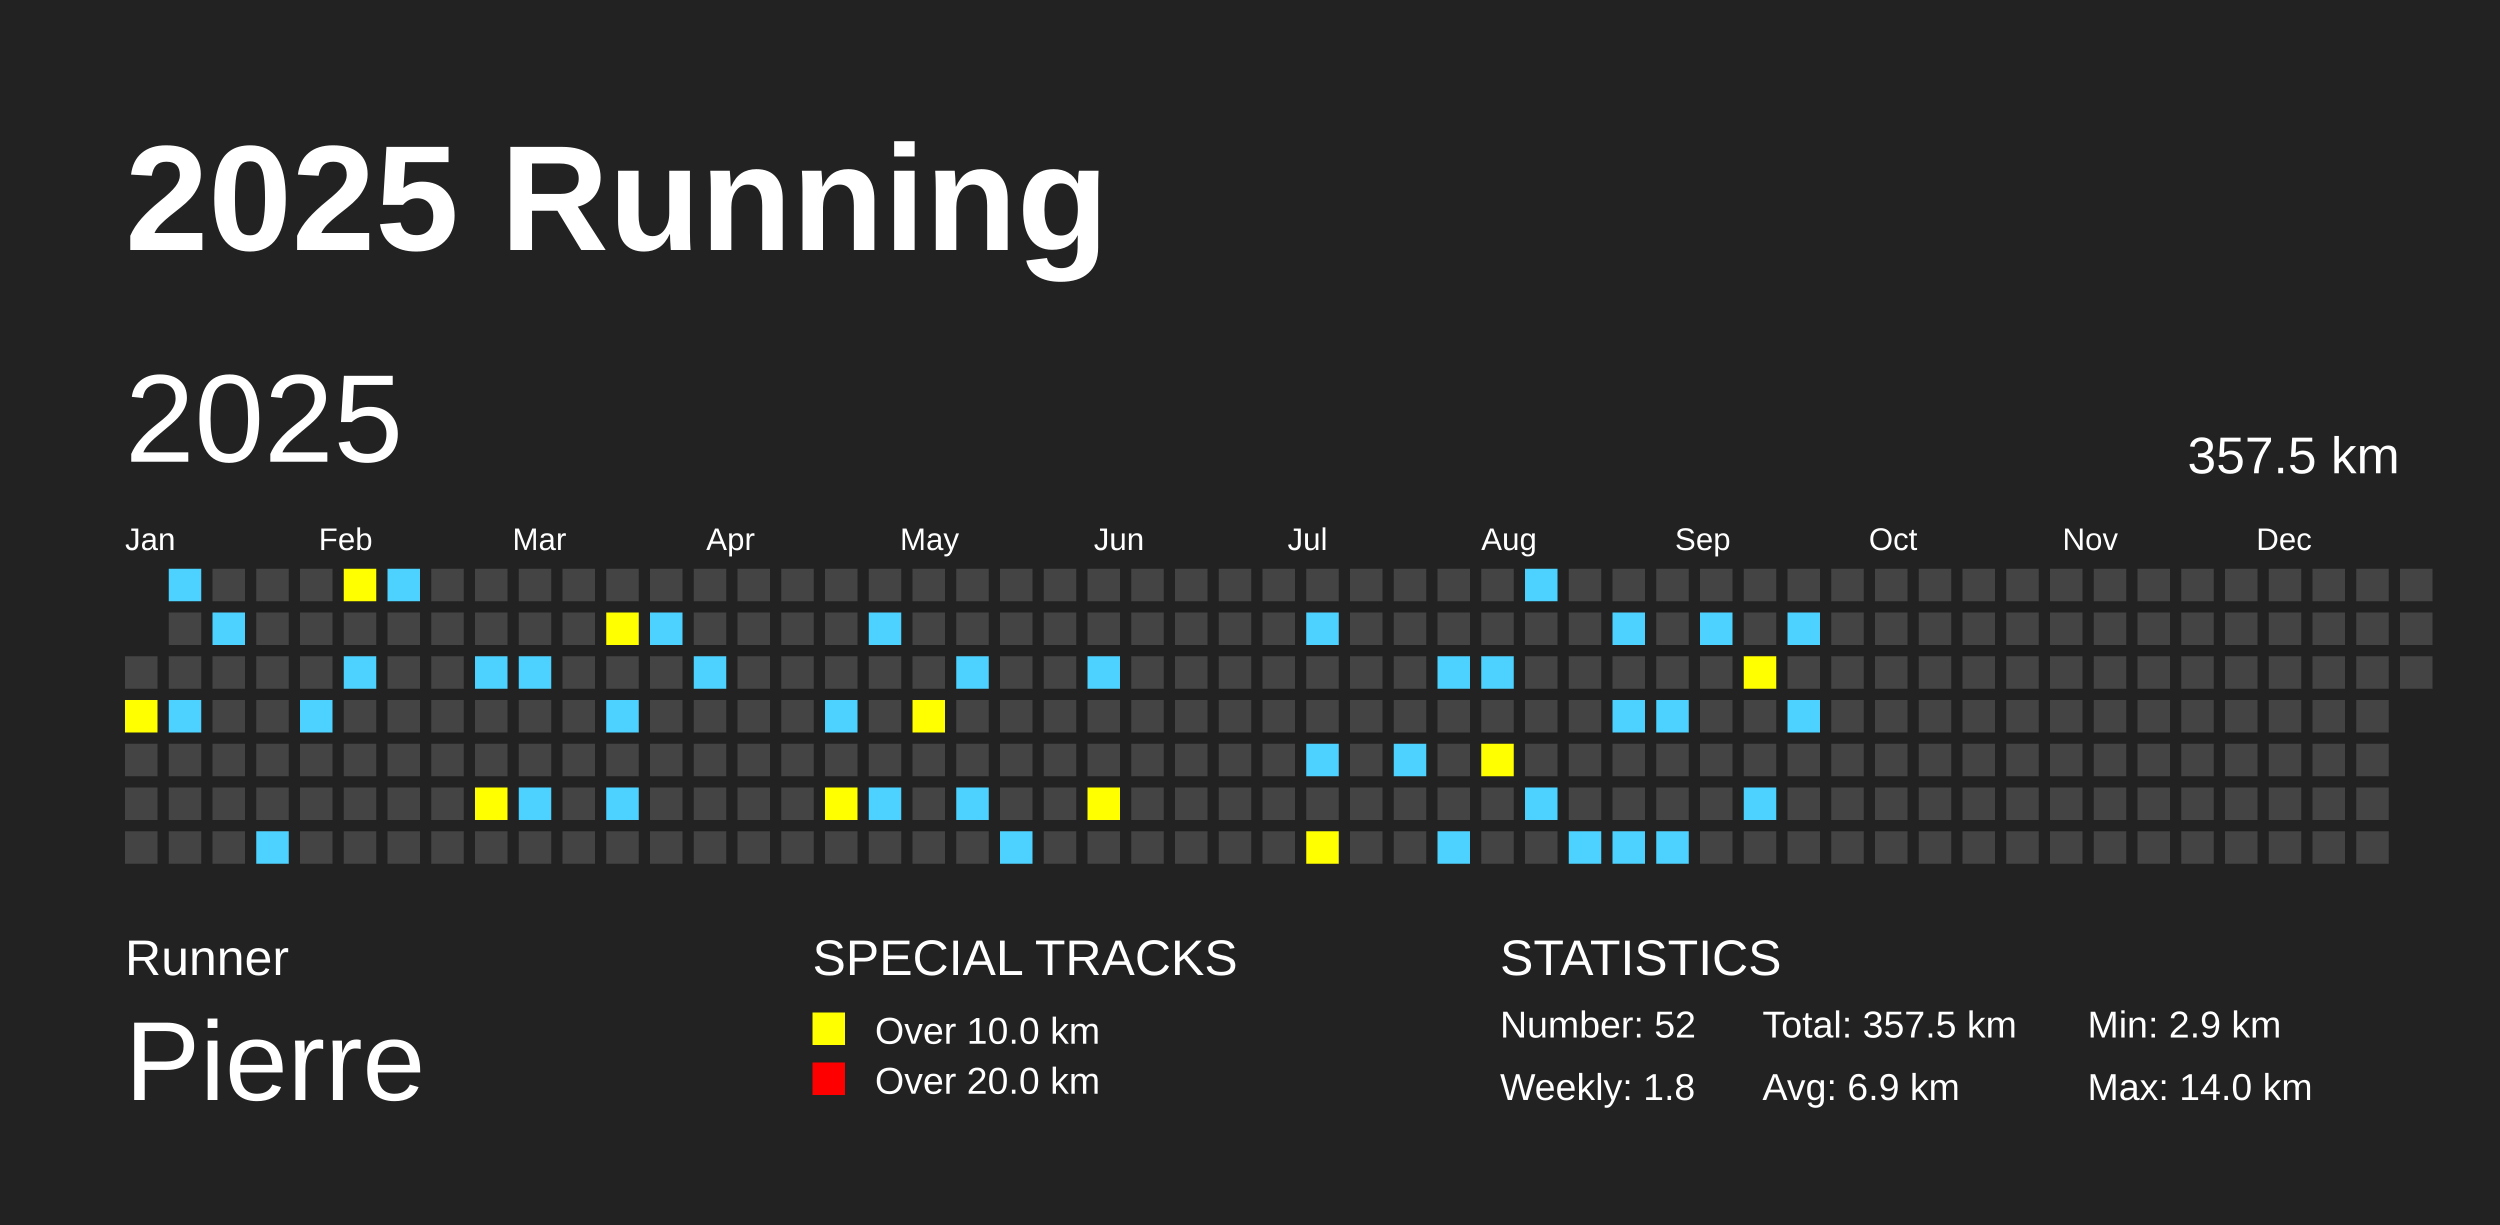
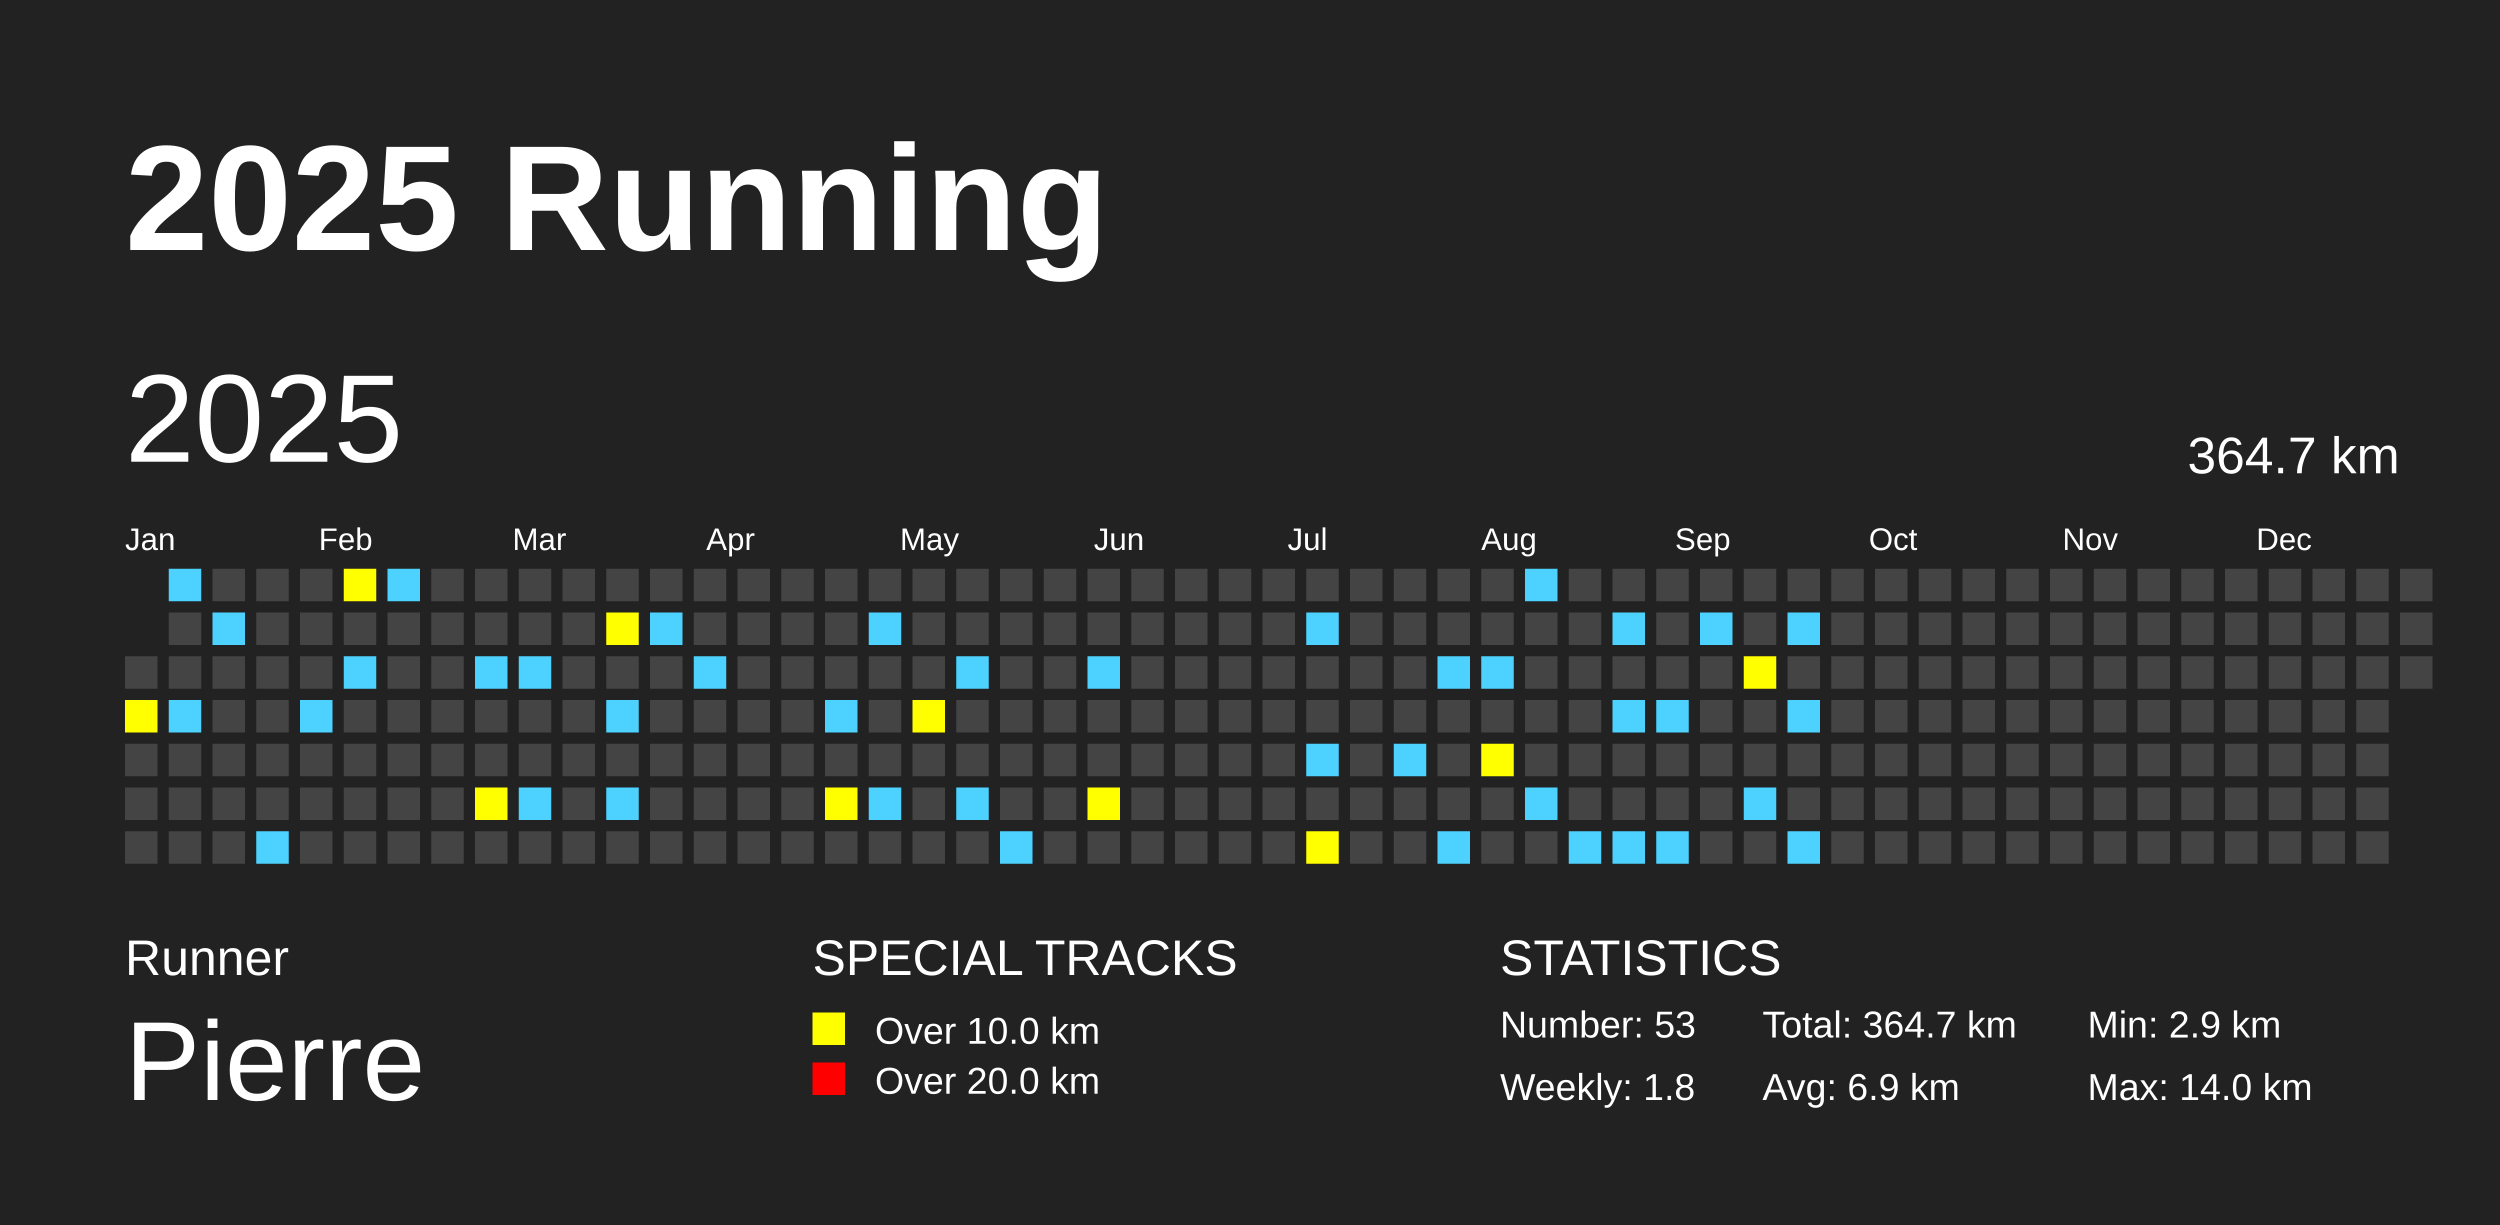
<svg xmlns="http://www.w3.org/2000/svg" baseProfile="full" height="98mm" version="1.1" viewBox="0,0,200,98" width="200mm">
  <defs />
  <rect fill="#222222" height="98" width="200" x="0" y="0" />
  <text fill="#FFFFFF" style="font-size:12px; font-family:Arial; font-weight:bold;" x="10" y="20">2025 Running</text>
  <text fill="#FFFFFF" style="font-size:4px; font-family:Arial" x="10" y="78">Runner</text>
  <text fill="#FFFFFF" style="font-size:9px; font-family:Arial" x="10" y="88">Pierre</text>
  <text fill="#FFFFFF" style="font-size:4px; font-family:Arial" x="65" y="78">SPECIAL TRACKS</text>
  <rect fill="yellow" height="2.6" width="2.6" x="65" y="81" />
  <text fill="#FFFFFF" style="font-size:3px; font-family:Arial" x="70" y="83.5">Over 10.0 km</text>
  <rect fill="red" height="2.6" width="2.6" x="65" y="85" />
  <text fill="#FFFFFF" style="font-size:3px; font-family:Arial" x="70" y="87.5">Over 20.0 km</text>
  <text fill="#FFFFFF" style="font-size:4px; font-family:Arial" x="120" y="78">STATISTICS</text>
-   <text fill="#FFFFFF" style="font-size:3px; font-family:Arial" x="120" y="83">Number: 52</text>
+   <text fill="#FFFFFF" style="font-size:3px; font-family:Arial" x="120" y="83">Number: 53</text>
  <text fill="#FFFFFF" style="font-size:3px; font-family:Arial" x="120" y="88">Weekly: 1.8</text>
-   <text fill="#FFFFFF" style="font-size:3px; font-family:Arial" x="141" y="83">Total: 357.5 km</text>
+   <text fill="#FFFFFF" style="font-size:3px; font-family:Arial" x="141" y="83">Total: 364.7 km</text>
  <text fill="#FFFFFF" style="font-size:3px; font-family:Arial" x="141" y="88">Avg: 6.9 km</text>
  <text fill="#FFFFFF" style="font-size:3px; font-family:Arial" x="167" y="83">Min: 2.9 km</text>
  <text fill="#FFFFFF" style="font-size:3px; font-family:Arial" x="167" y="88">Max: 14.0 km</text>
  <text dominant-baseline="hanging" fill="#FFFFFF" style="font-size:10.0px; font-family:Arial;" x="10" y="30">2025</text>
-   <text dominant-baseline="hanging" fill="#FFFFFF" style="font-size:4.125px; font-family:Arial;" x="175" y="35">357.5 km</text>
+   <text dominant-baseline="hanging" fill="#FFFFFF" style="font-size:4.125px; font-family:Arial;" x="175" y="35">364.7 km</text>
  <text fill="#FFFFFF" style="font-size:2.5px; font-family:Arial" x="10.0" y="44">Jan</text>
  <text fill="#FFFFFF" style="font-size:2.5px; font-family:Arial" x="25.5" y="44">Feb</text>
  <text fill="#FFFFFF" style="font-size:2.5px; font-family:Arial" x="41.0" y="44">Mar</text>
  <text fill="#FFFFFF" style="font-size:2.5px; font-family:Arial" x="56.5" y="44">Apr</text>
  <text fill="#FFFFFF" style="font-size:2.5px; font-family:Arial" x="72.0" y="44">May</text>
  <text fill="#FFFFFF" style="font-size:2.5px; font-family:Arial" x="87.5" y="44">Jun</text>
  <text fill="#FFFFFF" style="font-size:2.5px; font-family:Arial" x="103.0" y="44">Jul</text>
  <text fill="#FFFFFF" style="font-size:2.5px; font-family:Arial" x="118.5" y="44">Aug</text>
  <text fill="#FFFFFF" style="font-size:2.5px; font-family:Arial" x="134.0" y="44">Sep</text>
  <text fill="#FFFFFF" style="font-size:2.5px; font-family:Arial" x="149.5" y="44">Oct</text>
  <text fill="#FFFFFF" style="font-size:2.5px; font-family:Arial" x="165.0" y="44">Nov</text>
  <text fill="#FFFFFF" style="font-size:2.5px; font-family:Arial" x="180.5" y="44">Dec</text>
  <rect fill="#444444" height="2.6" width="2.6" x="10.0" y="52.5" />
  <rect fill="yellow" height="2.6" width="2.6" x="10.0" y="56.0" />
  <rect fill="#444444" height="2.6" width="2.6" x="10.0" y="59.5" />
  <rect fill="#444444" height="2.6" width="2.6" x="10.0" y="63.0" />
  <rect fill="#444444" height="2.6" width="2.6" x="10.0" y="66.5" />
  <rect fill="#4DD2FF" height="2.6" width="2.6" x="13.5" y="45.5" />
  <rect fill="#444444" height="2.6" width="2.6" x="13.5" y="49.0" />
  <rect fill="#444444" height="2.6" width="2.6" x="13.5" y="52.5" />
  <rect fill="#4DD2FF" height="2.6" width="2.6" x="13.5" y="56.0" />
  <rect fill="#444444" height="2.6" width="2.6" x="13.5" y="59.5" />
  <rect fill="#444444" height="2.6" width="2.6" x="13.5" y="63.0" />
  <rect fill="#444444" height="2.6" width="2.6" x="13.5" y="66.5" />
  <rect fill="#444444" height="2.6" width="2.6" x="17.0" y="45.5" />
  <rect fill="#4DD2FF" height="2.6" width="2.6" x="17.0" y="49.0" />
  <rect fill="#444444" height="2.6" width="2.6" x="17.0" y="52.5" />
  <rect fill="#444444" height="2.6" width="2.6" x="17.0" y="56.0" />
  <rect fill="#444444" height="2.6" width="2.6" x="17.0" y="59.5" />
  <rect fill="#444444" height="2.6" width="2.6" x="17.0" y="63.0" />
  <rect fill="#444444" height="2.6" width="2.6" x="17.0" y="66.5" />
  <rect fill="#444444" height="2.6" width="2.6" x="20.5" y="45.5" />
  <rect fill="#444444" height="2.6" width="2.6" x="20.5" y="49.0" />
  <rect fill="#444444" height="2.6" width="2.6" x="20.5" y="52.5" />
  <rect fill="#444444" height="2.6" width="2.6" x="20.5" y="56.0" />
  <rect fill="#444444" height="2.6" width="2.6" x="20.5" y="59.5" />
  <rect fill="#444444" height="2.6" width="2.6" x="20.5" y="63.0" />
  <rect fill="#4DD2FF" height="2.6" width="2.6" x="20.5" y="66.5" />
  <rect fill="#444444" height="2.6" width="2.6" x="24.0" y="45.5" />
  <rect fill="#444444" height="2.6" width="2.6" x="24.0" y="49.0" />
  <rect fill="#444444" height="2.6" width="2.6" x="24.0" y="52.5" />
  <rect fill="#4DD2FF" height="2.6" width="2.6" x="24.0" y="56.0" />
  <rect fill="#444444" height="2.6" width="2.6" x="24.0" y="59.5" />
  <rect fill="#444444" height="2.6" width="2.6" x="24.0" y="63.0" />
  <rect fill="#444444" height="2.6" width="2.6" x="24.0" y="66.5" />
  <rect fill="yellow" height="2.6" width="2.6" x="27.5" y="45.5" />
  <rect fill="#444444" height="2.6" width="2.6" x="27.5" y="49.0" />
  <rect fill="#4DD2FF" height="2.6" width="2.6" x="27.5" y="52.5" />
  <rect fill="#444444" height="2.6" width="2.6" x="27.5" y="56.0" />
  <rect fill="#444444" height="2.6" width="2.6" x="27.5" y="59.5" />
  <rect fill="#444444" height="2.6" width="2.6" x="27.5" y="63.0" />
  <rect fill="#444444" height="2.6" width="2.6" x="27.5" y="66.5" />
  <rect fill="#4DD2FF" height="2.6" width="2.6" x="31.0" y="45.5" />
  <rect fill="#444444" height="2.6" width="2.6" x="31.0" y="49.0" />
  <rect fill="#444444" height="2.6" width="2.6" x="31.0" y="52.5" />
  <rect fill="#444444" height="2.6" width="2.6" x="31.0" y="56.0" />
  <rect fill="#444444" height="2.6" width="2.6" x="31.0" y="59.5" />
  <rect fill="#444444" height="2.6" width="2.6" x="31.0" y="63.0" />
  <rect fill="#444444" height="2.6" width="2.6" x="31.0" y="66.5" />
  <rect fill="#444444" height="2.6" width="2.6" x="34.5" y="45.5" />
  <rect fill="#444444" height="2.6" width="2.6" x="34.5" y="49.0" />
  <rect fill="#444444" height="2.6" width="2.6" x="34.5" y="52.5" />
  <rect fill="#444444" height="2.6" width="2.6" x="34.5" y="56.0" />
  <rect fill="#444444" height="2.6" width="2.6" x="34.5" y="59.5" />
  <rect fill="#444444" height="2.6" width="2.6" x="34.5" y="63.0" />
  <rect fill="#444444" height="2.6" width="2.6" x="34.5" y="66.5" />
  <rect fill="#444444" height="2.6" width="2.6" x="38.0" y="45.5" />
  <rect fill="#444444" height="2.6" width="2.6" x="38.0" y="49.0" />
  <rect fill="#4DD2FF" height="2.6" width="2.6" x="38.0" y="52.5" />
  <rect fill="#444444" height="2.6" width="2.6" x="38.0" y="56.0" />
  <rect fill="#444444" height="2.6" width="2.6" x="38.0" y="59.5" />
  <rect fill="yellow" height="2.6" width="2.6" x="38.0" y="63.0" />
  <rect fill="#444444" height="2.6" width="2.6" x="38.0" y="66.5" />
  <rect fill="#444444" height="2.6" width="2.6" x="41.5" y="45.5" />
  <rect fill="#444444" height="2.6" width="2.6" x="41.5" y="49.0" />
  <rect fill="#4DD2FF" height="2.6" width="2.6" x="41.5" y="52.5" />
  <rect fill="#444444" height="2.6" width="2.6" x="41.5" y="56.0" />
  <rect fill="#444444" height="2.6" width="2.6" x="41.5" y="59.5" />
  <rect fill="#4DD2FF" height="2.6" width="2.6" x="41.5" y="63.0" />
  <rect fill="#444444" height="2.6" width="2.6" x="41.5" y="66.5" />
  <rect fill="#444444" height="2.6" width="2.6" x="45.0" y="45.5" />
  <rect fill="#444444" height="2.6" width="2.6" x="45.0" y="49.0" />
  <rect fill="#444444" height="2.6" width="2.6" x="45.0" y="52.5" />
  <rect fill="#444444" height="2.6" width="2.6" x="45.0" y="56.0" />
  <rect fill="#444444" height="2.6" width="2.6" x="45.0" y="59.5" />
  <rect fill="#444444" height="2.6" width="2.6" x="45.0" y="63.0" />
  <rect fill="#444444" height="2.6" width="2.6" x="45.0" y="66.5" />
  <rect fill="#444444" height="2.6" width="2.6" x="48.5" y="45.5" />
  <rect fill="yellow" height="2.6" width="2.6" x="48.5" y="49.0" />
  <rect fill="#444444" height="2.6" width="2.6" x="48.5" y="52.5" />
  <rect fill="#4DD2FF" height="2.6" width="2.6" x="48.5" y="56.0" />
  <rect fill="#444444" height="2.6" width="2.6" x="48.5" y="59.5" />
  <rect fill="#4DD2FF" height="2.6" width="2.6" x="48.5" y="63.0" />
  <rect fill="#444444" height="2.6" width="2.6" x="48.5" y="66.5" />
  <rect fill="#444444" height="2.6" width="2.6" x="52.0" y="45.5" />
  <rect fill="#4DD2FF" height="2.6" width="2.6" x="52.0" y="49.0" />
  <rect fill="#444444" height="2.6" width="2.6" x="52.0" y="52.5" />
  <rect fill="#444444" height="2.6" width="2.6" x="52.0" y="56.0" />
  <rect fill="#444444" height="2.6" width="2.6" x="52.0" y="59.5" />
  <rect fill="#444444" height="2.6" width="2.6" x="52.0" y="63.0" />
  <rect fill="#444444" height="2.6" width="2.6" x="52.0" y="66.5" />
  <rect fill="#444444" height="2.6" width="2.6" x="55.5" y="45.5" />
  <rect fill="#444444" height="2.6" width="2.6" x="55.5" y="49.0" />
  <rect fill="#4DD2FF" height="2.6" width="2.6" x="55.5" y="52.5" />
  <rect fill="#444444" height="2.6" width="2.6" x="55.5" y="56.0" />
  <rect fill="#444444" height="2.6" width="2.6" x="55.5" y="59.5" />
  <rect fill="#444444" height="2.6" width="2.6" x="55.5" y="63.0" />
  <rect fill="#444444" height="2.6" width="2.6" x="55.5" y="66.5" />
  <rect fill="#444444" height="2.6" width="2.6" x="59.0" y="45.5" />
  <rect fill="#444444" height="2.6" width="2.6" x="59.0" y="49.0" />
  <rect fill="#444444" height="2.6" width="2.6" x="59.0" y="52.5" />
  <rect fill="#444444" height="2.6" width="2.6" x="59.0" y="56.0" />
  <rect fill="#444444" height="2.6" width="2.6" x="59.0" y="59.5" />
  <rect fill="#444444" height="2.6" width="2.6" x="59.0" y="63.0" />
  <rect fill="#444444" height="2.6" width="2.6" x="59.0" y="66.5" />
  <rect fill="#444444" height="2.6" width="2.6" x="62.5" y="45.5" />
  <rect fill="#444444" height="2.6" width="2.6" x="62.5" y="49.0" />
  <rect fill="#444444" height="2.6" width="2.6" x="62.5" y="52.5" />
  <rect fill="#444444" height="2.6" width="2.6" x="62.5" y="56.0" />
  <rect fill="#444444" height="2.6" width="2.6" x="62.5" y="59.5" />
  <rect fill="#444444" height="2.6" width="2.6" x="62.5" y="63.0" />
  <rect fill="#444444" height="2.6" width="2.6" x="62.5" y="66.5" />
  <rect fill="#444444" height="2.6" width="2.6" x="66.0" y="45.5" />
  <rect fill="#444444" height="2.6" width="2.6" x="66.0" y="49.0" />
  <rect fill="#444444" height="2.6" width="2.6" x="66.0" y="52.5" />
  <rect fill="#4DD2FF" height="2.6" width="2.6" x="66.0" y="56.0" />
  <rect fill="#444444" height="2.6" width="2.6" x="66.0" y="59.5" />
  <rect fill="yellow" height="2.6" width="2.6" x="66.0" y="63.0" />
  <rect fill="#444444" height="2.6" width="2.6" x="66.0" y="66.5" />
  <rect fill="#444444" height="2.6" width="2.6" x="69.5" y="45.5" />
  <rect fill="#4DD2FF" height="2.6" width="2.6" x="69.5" y="49.0" />
  <rect fill="#444444" height="2.6" width="2.6" x="69.5" y="52.5" />
  <rect fill="#444444" height="2.6" width="2.6" x="69.5" y="56.0" />
  <rect fill="#444444" height="2.6" width="2.6" x="69.5" y="59.5" />
  <rect fill="#4DD2FF" height="2.6" width="2.6" x="69.5" y="63.0" />
  <rect fill="#444444" height="2.6" width="2.6" x="69.5" y="66.5" />
  <rect fill="#444444" height="2.6" width="2.6" x="73.0" y="45.5" />
  <rect fill="#444444" height="2.6" width="2.6" x="73.0" y="49.0" />
  <rect fill="#444444" height="2.6" width="2.6" x="73.0" y="52.5" />
  <rect fill="yellow" height="2.6" width="2.6" x="73.0" y="56.0" />
  <rect fill="#444444" height="2.6" width="2.6" x="73.0" y="59.5" />
  <rect fill="#444444" height="2.6" width="2.6" x="73.0" y="63.0" />
  <rect fill="#444444" height="2.6" width="2.6" x="73.0" y="66.5" />
  <rect fill="#444444" height="2.6" width="2.6" x="76.5" y="45.5" />
  <rect fill="#444444" height="2.6" width="2.6" x="76.5" y="49.0" />
  <rect fill="#4DD2FF" height="2.6" width="2.6" x="76.5" y="52.5" />
  <rect fill="#444444" height="2.6" width="2.6" x="76.5" y="56.0" />
  <rect fill="#444444" height="2.6" width="2.6" x="76.5" y="59.5" />
  <rect fill="#4DD2FF" height="2.6" width="2.6" x="76.5" y="63.0" />
  <rect fill="#444444" height="2.6" width="2.6" x="76.5" y="66.5" />
  <rect fill="#444444" height="2.6" width="2.6" x="80.0" y="45.5" />
  <rect fill="#444444" height="2.6" width="2.6" x="80.0" y="49.0" />
  <rect fill="#444444" height="2.6" width="2.6" x="80.0" y="52.5" />
  <rect fill="#444444" height="2.6" width="2.6" x="80.0" y="56.0" />
  <rect fill="#444444" height="2.6" width="2.6" x="80.0" y="59.5" />
  <rect fill="#444444" height="2.6" width="2.6" x="80.0" y="63.0" />
  <rect fill="#4DD2FF" height="2.6" width="2.6" x="80.0" y="66.5" />
  <rect fill="#444444" height="2.6" width="2.6" x="83.5" y="45.5" />
  <rect fill="#444444" height="2.6" width="2.6" x="83.5" y="49.0" />
  <rect fill="#444444" height="2.6" width="2.6" x="83.5" y="52.5" />
  <rect fill="#444444" height="2.6" width="2.6" x="83.5" y="56.0" />
  <rect fill="#444444" height="2.6" width="2.6" x="83.5" y="59.5" />
  <rect fill="#444444" height="2.6" width="2.6" x="83.5" y="63.0" />
  <rect fill="#444444" height="2.6" width="2.6" x="83.5" y="66.5" />
  <rect fill="#444444" height="2.6" width="2.6" x="87.0" y="45.5" />
  <rect fill="#444444" height="2.6" width="2.6" x="87.0" y="49.0" />
  <rect fill="#4DD2FF" height="2.6" width="2.6" x="87.0" y="52.5" />
  <rect fill="#444444" height="2.6" width="2.6" x="87.0" y="56.0" />
  <rect fill="#444444" height="2.6" width="2.6" x="87.0" y="59.5" />
  <rect fill="yellow" height="2.6" width="2.6" x="87.0" y="63.0" />
  <rect fill="#444444" height="2.6" width="2.6" x="87.0" y="66.5" />
  <rect fill="#444444" height="2.6" width="2.6" x="90.5" y="45.5" />
  <rect fill="#444444" height="2.6" width="2.6" x="90.5" y="49.0" />
  <rect fill="#444444" height="2.6" width="2.6" x="90.5" y="52.5" />
  <rect fill="#444444" height="2.6" width="2.6" x="90.5" y="56.0" />
  <rect fill="#444444" height="2.6" width="2.6" x="90.5" y="59.5" />
  <rect fill="#444444" height="2.6" width="2.6" x="90.5" y="63.0" />
  <rect fill="#444444" height="2.6" width="2.6" x="90.5" y="66.5" />
  <rect fill="#444444" height="2.6" width="2.6" x="94.0" y="45.5" />
  <rect fill="#444444" height="2.6" width="2.6" x="94.0" y="49.0" />
  <rect fill="#444444" height="2.6" width="2.6" x="94.0" y="52.5" />
  <rect fill="#444444" height="2.6" width="2.6" x="94.0" y="56.0" />
  <rect fill="#444444" height="2.6" width="2.6" x="94.0" y="59.5" />
  <rect fill="#444444" height="2.6" width="2.6" x="94.0" y="63.0" />
  <rect fill="#444444" height="2.6" width="2.6" x="94.0" y="66.5" />
  <rect fill="#444444" height="2.6" width="2.6" x="97.5" y="45.5" />
  <rect fill="#444444" height="2.6" width="2.6" x="97.5" y="49.0" />
  <rect fill="#444444" height="2.6" width="2.6" x="97.5" y="52.5" />
  <rect fill="#444444" height="2.6" width="2.6" x="97.5" y="56.0" />
  <rect fill="#444444" height="2.6" width="2.6" x="97.5" y="59.5" />
  <rect fill="#444444" height="2.6" width="2.6" x="97.5" y="63.0" />
  <rect fill="#444444" height="2.6" width="2.6" x="97.5" y="66.5" />
  <rect fill="#444444" height="2.6" width="2.6" x="101.0" y="45.5" />
  <rect fill="#444444" height="2.6" width="2.6" x="101.0" y="49.0" />
  <rect fill="#444444" height="2.6" width="2.6" x="101.0" y="52.5" />
  <rect fill="#444444" height="2.6" width="2.6" x="101.0" y="56.0" />
  <rect fill="#444444" height="2.6" width="2.6" x="101.0" y="59.5" />
  <rect fill="#444444" height="2.6" width="2.6" x="101.0" y="63.0" />
  <rect fill="#444444" height="2.6" width="2.6" x="101.0" y="66.5" />
  <rect fill="#444444" height="2.6" width="2.6" x="104.5" y="45.5" />
  <rect fill="#4DD2FF" height="2.6" width="2.6" x="104.5" y="49.0" />
  <rect fill="#444444" height="2.6" width="2.6" x="104.5" y="52.5" />
  <rect fill="#444444" height="2.6" width="2.6" x="104.5" y="56.0" />
  <rect fill="#4DD2FF" height="2.6" width="2.6" x="104.5" y="59.5" />
  <rect fill="#444444" height="2.6" width="2.6" x="104.5" y="63.0" />
  <rect fill="yellow" height="2.6" width="2.6" x="104.5" y="66.5" />
  <rect fill="#444444" height="2.6" width="2.6" x="108.0" y="45.5" />
  <rect fill="#444444" height="2.6" width="2.6" x="108.0" y="49.0" />
  <rect fill="#444444" height="2.6" width="2.6" x="108.0" y="52.5" />
  <rect fill="#444444" height="2.6" width="2.6" x="108.0" y="56.0" />
  <rect fill="#444444" height="2.6" width="2.6" x="108.0" y="59.5" />
  <rect fill="#444444" height="2.6" width="2.6" x="108.0" y="63.0" />
  <rect fill="#444444" height="2.6" width="2.6" x="108.0" y="66.5" />
  <rect fill="#444444" height="2.6" width="2.6" x="111.5" y="45.5" />
  <rect fill="#444444" height="2.6" width="2.6" x="111.5" y="49.0" />
  <rect fill="#444444" height="2.6" width="2.6" x="111.5" y="52.5" />
  <rect fill="#444444" height="2.6" width="2.6" x="111.5" y="56.0" />
  <rect fill="#4DD2FF" height="2.6" width="2.6" x="111.5" y="59.5" />
  <rect fill="#444444" height="2.6" width="2.6" x="111.5" y="63.0" />
  <rect fill="#444444" height="2.6" width="2.6" x="111.5" y="66.5" />
  <rect fill="#444444" height="2.6" width="2.6" x="115.0" y="45.5" />
  <rect fill="#444444" height="2.6" width="2.6" x="115.0" y="49.0" />
  <rect fill="#4DD2FF" height="2.6" width="2.6" x="115.0" y="52.5" />
  <rect fill="#444444" height="2.6" width="2.6" x="115.0" y="56.0" />
  <rect fill="#444444" height="2.6" width="2.6" x="115.0" y="59.5" />
  <rect fill="#444444" height="2.6" width="2.6" x="115.0" y="63.0" />
  <rect fill="#4DD2FF" height="2.6" width="2.6" x="115.0" y="66.5" />
  <rect fill="#444444" height="2.6" width="2.6" x="118.5" y="45.5" />
  <rect fill="#444444" height="2.6" width="2.6" x="118.5" y="49.0" />
  <rect fill="#4DD2FF" height="2.6" width="2.6" x="118.5" y="52.5" />
  <rect fill="#444444" height="2.6" width="2.6" x="118.5" y="56.0" />
  <rect fill="yellow" height="2.6" width="2.6" x="118.5" y="59.5" />
  <rect fill="#444444" height="2.6" width="2.6" x="118.5" y="63.0" />
  <rect fill="#444444" height="2.6" width="2.6" x="118.5" y="66.5" />
  <rect fill="#4DD2FF" height="2.6" width="2.6" x="122.0" y="45.5" />
  <rect fill="#444444" height="2.6" width="2.6" x="122.0" y="49.0" />
  <rect fill="#444444" height="2.6" width="2.6" x="122.0" y="52.5" />
  <rect fill="#444444" height="2.6" width="2.6" x="122.0" y="56.0" />
  <rect fill="#444444" height="2.6" width="2.6" x="122.0" y="59.5" />
  <rect fill="#4DD2FF" height="2.6" width="2.6" x="122.0" y="63.0" />
  <rect fill="#444444" height="2.6" width="2.6" x="122.0" y="66.5" />
  <rect fill="#444444" height="2.6" width="2.6" x="125.5" y="45.5" />
  <rect fill="#444444" height="2.6" width="2.6" x="125.5" y="49.0" />
  <rect fill="#444444" height="2.6" width="2.6" x="125.5" y="52.5" />
  <rect fill="#444444" height="2.6" width="2.6" x="125.5" y="56.0" />
  <rect fill="#444444" height="2.6" width="2.6" x="125.5" y="59.5" />
  <rect fill="#444444" height="2.6" width="2.6" x="125.5" y="63.0" />
  <rect fill="#4DD2FF" height="2.6" width="2.6" x="125.5" y="66.5" />
  <rect fill="#444444" height="2.6" width="2.6" x="129.0" y="45.5" />
  <rect fill="#4DD2FF" height="2.6" width="2.6" x="129.0" y="49.0" />
  <rect fill="#444444" height="2.6" width="2.6" x="129.0" y="52.5" />
  <rect fill="#4DD2FF" height="2.6" width="2.6" x="129.0" y="56.0" />
  <rect fill="#444444" height="2.6" width="2.6" x="129.0" y="59.5" />
  <rect fill="#444444" height="2.6" width="2.6" x="129.0" y="63.0" />
  <rect fill="#4DD2FF" height="2.6" width="2.6" x="129.0" y="66.5" />
  <rect fill="#444444" height="2.6" width="2.6" x="132.5" y="45.5" />
  <rect fill="#444444" height="2.6" width="2.6" x="132.5" y="49.0" />
  <rect fill="#444444" height="2.6" width="2.6" x="132.5" y="52.5" />
  <rect fill="#4DD2FF" height="2.6" width="2.6" x="132.5" y="56.0" />
  <rect fill="#444444" height="2.6" width="2.6" x="132.5" y="59.5" />
  <rect fill="#444444" height="2.6" width="2.6" x="132.5" y="63.0" />
  <rect fill="#4DD2FF" height="2.6" width="2.6" x="132.5" y="66.5" />
  <rect fill="#444444" height="2.6" width="2.6" x="136.0" y="45.5" />
  <rect fill="#4DD2FF" height="2.6" width="2.6" x="136.0" y="49.0" />
  <rect fill="#444444" height="2.6" width="2.6" x="136.0" y="52.5" />
  <rect fill="#444444" height="2.6" width="2.6" x="136.0" y="56.0" />
  <rect fill="#444444" height="2.6" width="2.6" x="136.0" y="59.5" />
  <rect fill="#444444" height="2.6" width="2.6" x="136.0" y="63.0" />
  <rect fill="#444444" height="2.6" width="2.6" x="136.0" y="66.5" />
  <rect fill="#444444" height="2.6" width="2.6" x="139.5" y="45.5" />
  <rect fill="#444444" height="2.6" width="2.6" x="139.5" y="49.0" />
  <rect fill="yellow" height="2.6" width="2.6" x="139.5" y="52.5" />
  <rect fill="#444444" height="2.6" width="2.6" x="139.5" y="56.0" />
  <rect fill="#444444" height="2.6" width="2.6" x="139.5" y="59.5" />
  <rect fill="#4DD2FF" height="2.6" width="2.6" x="139.5" y="63.0" />
  <rect fill="#444444" height="2.6" width="2.6" x="139.5" y="66.5" />
  <rect fill="#444444" height="2.6" width="2.6" x="143.0" y="45.5" />
  <rect fill="#4DD2FF" height="2.6" width="2.6" x="143.0" y="49.0" />
  <rect fill="#444444" height="2.6" width="2.6" x="143.0" y="52.5" />
  <rect fill="#4DD2FF" height="2.6" width="2.6" x="143.0" y="56.0" />
  <rect fill="#444444" height="2.6" width="2.6" x="143.0" y="59.5" />
  <rect fill="#444444" height="2.6" width="2.6" x="143.0" y="63.0" />
-   <rect fill="#444444" height="2.6" width="2.6" x="143.0" y="66.5" />
+   <rect fill="#4DD2FF" height="2.6" width="2.6" x="143.0" y="66.5" />
  <rect fill="#444444" height="2.6" width="2.6" x="146.5" y="45.5" />
  <rect fill="#444444" height="2.6" width="2.6" x="146.5" y="49.0" />
  <rect fill="#444444" height="2.6" width="2.6" x="146.5" y="52.5" />
  <rect fill="#444444" height="2.6" width="2.6" x="146.5" y="56.0" />
  <rect fill="#444444" height="2.6" width="2.6" x="146.5" y="59.5" />
  <rect fill="#444444" height="2.6" width="2.6" x="146.5" y="63.0" />
  <rect fill="#444444" height="2.6" width="2.6" x="146.5" y="66.5" />
  <rect fill="#444444" height="2.6" width="2.6" x="150.0" y="45.5" />
  <rect fill="#444444" height="2.6" width="2.6" x="150.0" y="49.0" />
  <rect fill="#444444" height="2.6" width="2.6" x="150.0" y="52.5" />
  <rect fill="#444444" height="2.6" width="2.6" x="150.0" y="56.0" />
  <rect fill="#444444" height="2.6" width="2.6" x="150.0" y="59.5" />
  <rect fill="#444444" height="2.6" width="2.6" x="150.0" y="63.0" />
  <rect fill="#444444" height="2.6" width="2.6" x="150.0" y="66.5" />
  <rect fill="#444444" height="2.6" width="2.6" x="153.5" y="45.5" />
  <rect fill="#444444" height="2.6" width="2.6" x="153.5" y="49.0" />
  <rect fill="#444444" height="2.6" width="2.6" x="153.5" y="52.5" />
  <rect fill="#444444" height="2.6" width="2.6" x="153.5" y="56.0" />
  <rect fill="#444444" height="2.6" width="2.6" x="153.5" y="59.5" />
  <rect fill="#444444" height="2.6" width="2.6" x="153.5" y="63.0" />
  <rect fill="#444444" height="2.6" width="2.6" x="153.5" y="66.5" />
  <rect fill="#444444" height="2.6" width="2.6" x="157.0" y="45.5" />
  <rect fill="#444444" height="2.6" width="2.6" x="157.0" y="49.0" />
  <rect fill="#444444" height="2.6" width="2.6" x="157.0" y="52.5" />
  <rect fill="#444444" height="2.6" width="2.6" x="157.0" y="56.0" />
  <rect fill="#444444" height="2.6" width="2.6" x="157.0" y="59.5" />
  <rect fill="#444444" height="2.6" width="2.6" x="157.0" y="63.0" />
  <rect fill="#444444" height="2.6" width="2.6" x="157.0" y="66.5" />
  <rect fill="#444444" height="2.6" width="2.6" x="160.5" y="45.5" />
  <rect fill="#444444" height="2.6" width="2.6" x="160.5" y="49.0" />
  <rect fill="#444444" height="2.6" width="2.6" x="160.5" y="52.5" />
  <rect fill="#444444" height="2.6" width="2.6" x="160.5" y="56.0" />
  <rect fill="#444444" height="2.6" width="2.6" x="160.5" y="59.5" />
  <rect fill="#444444" height="2.6" width="2.6" x="160.5" y="63.0" />
  <rect fill="#444444" height="2.6" width="2.6" x="160.5" y="66.5" />
  <rect fill="#444444" height="2.6" width="2.6" x="164.0" y="45.5" />
  <rect fill="#444444" height="2.6" width="2.6" x="164.0" y="49.0" />
  <rect fill="#444444" height="2.6" width="2.6" x="164.0" y="52.5" />
  <rect fill="#444444" height="2.6" width="2.6" x="164.0" y="56.0" />
  <rect fill="#444444" height="2.6" width="2.6" x="164.0" y="59.5" />
  <rect fill="#444444" height="2.6" width="2.6" x="164.0" y="63.0" />
  <rect fill="#444444" height="2.6" width="2.6" x="164.0" y="66.5" />
  <rect fill="#444444" height="2.6" width="2.6" x="167.5" y="45.5" />
  <rect fill="#444444" height="2.6" width="2.6" x="167.5" y="49.0" />
  <rect fill="#444444" height="2.6" width="2.6" x="167.5" y="52.5" />
  <rect fill="#444444" height="2.6" width="2.6" x="167.5" y="56.0" />
  <rect fill="#444444" height="2.6" width="2.6" x="167.5" y="59.5" />
  <rect fill="#444444" height="2.6" width="2.6" x="167.5" y="63.0" />
  <rect fill="#444444" height="2.6" width="2.6" x="167.5" y="66.5" />
  <rect fill="#444444" height="2.6" width="2.6" x="171.0" y="45.5" />
  <rect fill="#444444" height="2.6" width="2.6" x="171.0" y="49.0" />
  <rect fill="#444444" height="2.6" width="2.6" x="171.0" y="52.5" />
  <rect fill="#444444" height="2.6" width="2.6" x="171.0" y="56.0" />
  <rect fill="#444444" height="2.6" width="2.6" x="171.0" y="59.5" />
  <rect fill="#444444" height="2.6" width="2.6" x="171.0" y="63.0" />
  <rect fill="#444444" height="2.6" width="2.6" x="171.0" y="66.5" />
  <rect fill="#444444" height="2.6" width="2.6" x="174.5" y="45.5" />
  <rect fill="#444444" height="2.6" width="2.6" x="174.5" y="49.0" />
  <rect fill="#444444" height="2.6" width="2.6" x="174.5" y="52.5" />
  <rect fill="#444444" height="2.6" width="2.6" x="174.5" y="56.0" />
  <rect fill="#444444" height="2.6" width="2.6" x="174.5" y="59.5" />
  <rect fill="#444444" height="2.6" width="2.6" x="174.5" y="63.0" />
  <rect fill="#444444" height="2.6" width="2.6" x="174.5" y="66.5" />
  <rect fill="#444444" height="2.6" width="2.6" x="178.0" y="45.5" />
  <rect fill="#444444" height="2.6" width="2.6" x="178.0" y="49.0" />
  <rect fill="#444444" height="2.6" width="2.6" x="178.0" y="52.5" />
  <rect fill="#444444" height="2.6" width="2.6" x="178.0" y="56.0" />
  <rect fill="#444444" height="2.6" width="2.6" x="178.0" y="59.5" />
  <rect fill="#444444" height="2.6" width="2.6" x="178.0" y="63.0" />
  <rect fill="#444444" height="2.6" width="2.6" x="178.0" y="66.5" />
  <rect fill="#444444" height="2.6" width="2.6" x="181.5" y="45.5" />
  <rect fill="#444444" height="2.6" width="2.6" x="181.5" y="49.0" />
  <rect fill="#444444" height="2.6" width="2.6" x="181.5" y="52.5" />
  <rect fill="#444444" height="2.6" width="2.6" x="181.5" y="56.0" />
  <rect fill="#444444" height="2.6" width="2.6" x="181.5" y="59.5" />
  <rect fill="#444444" height="2.6" width="2.6" x="181.5" y="63.0" />
  <rect fill="#444444" height="2.6" width="2.6" x="181.5" y="66.5" />
  <rect fill="#444444" height="2.6" width="2.6" x="185.0" y="45.5" />
  <rect fill="#444444" height="2.6" width="2.6" x="185.0" y="49.0" />
  <rect fill="#444444" height="2.6" width="2.6" x="185.0" y="52.5" />
  <rect fill="#444444" height="2.6" width="2.6" x="185.0" y="56.0" />
  <rect fill="#444444" height="2.6" width="2.6" x="185.0" y="59.5" />
  <rect fill="#444444" height="2.6" width="2.6" x="185.0" y="63.0" />
  <rect fill="#444444" height="2.6" width="2.6" x="185.0" y="66.5" />
  <rect fill="#444444" height="2.6" width="2.6" x="188.5" y="45.5" />
  <rect fill="#444444" height="2.6" width="2.6" x="188.5" y="49.0" />
  <rect fill="#444444" height="2.6" width="2.6" x="188.5" y="52.5" />
  <rect fill="#444444" height="2.6" width="2.6" x="188.5" y="56.0" />
  <rect fill="#444444" height="2.6" width="2.6" x="188.5" y="59.5" />
  <rect fill="#444444" height="2.6" width="2.6" x="188.5" y="63.0" />
  <rect fill="#444444" height="2.6" width="2.6" x="188.5" y="66.5" />
  <rect fill="#444444" height="2.6" width="2.6" x="192.0" y="45.5" />
  <rect fill="#444444" height="2.6" width="2.6" x="192.0" y="49.0" />
  <rect fill="#444444" height="2.6" width="2.6" x="192.0" y="52.5" />
</svg>
